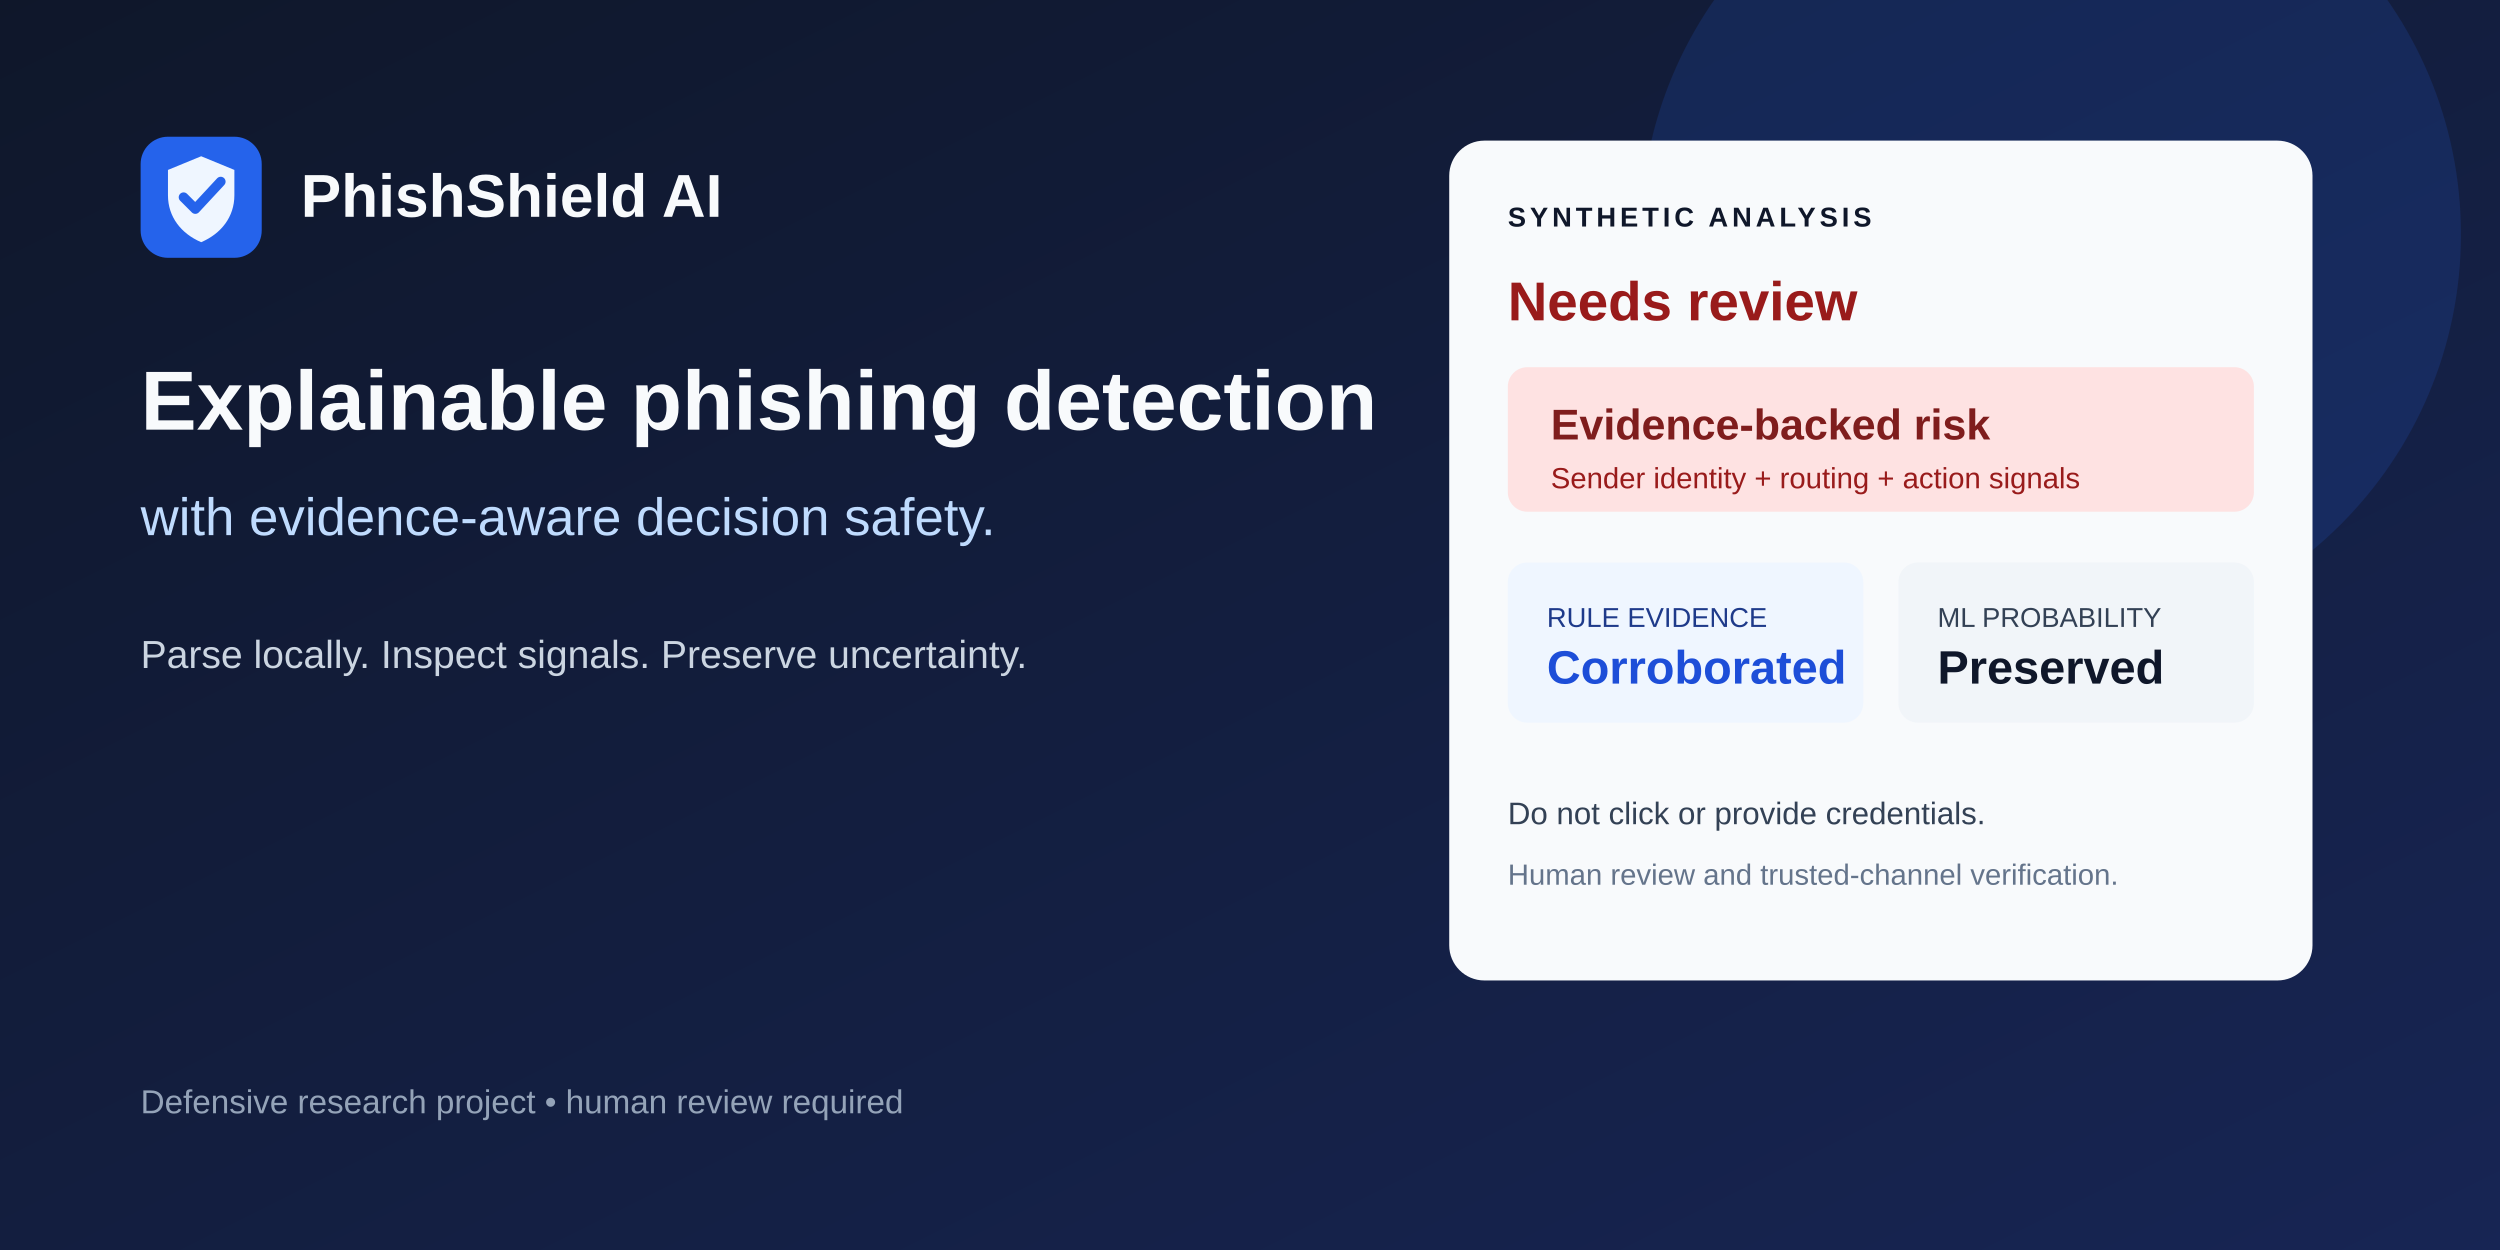
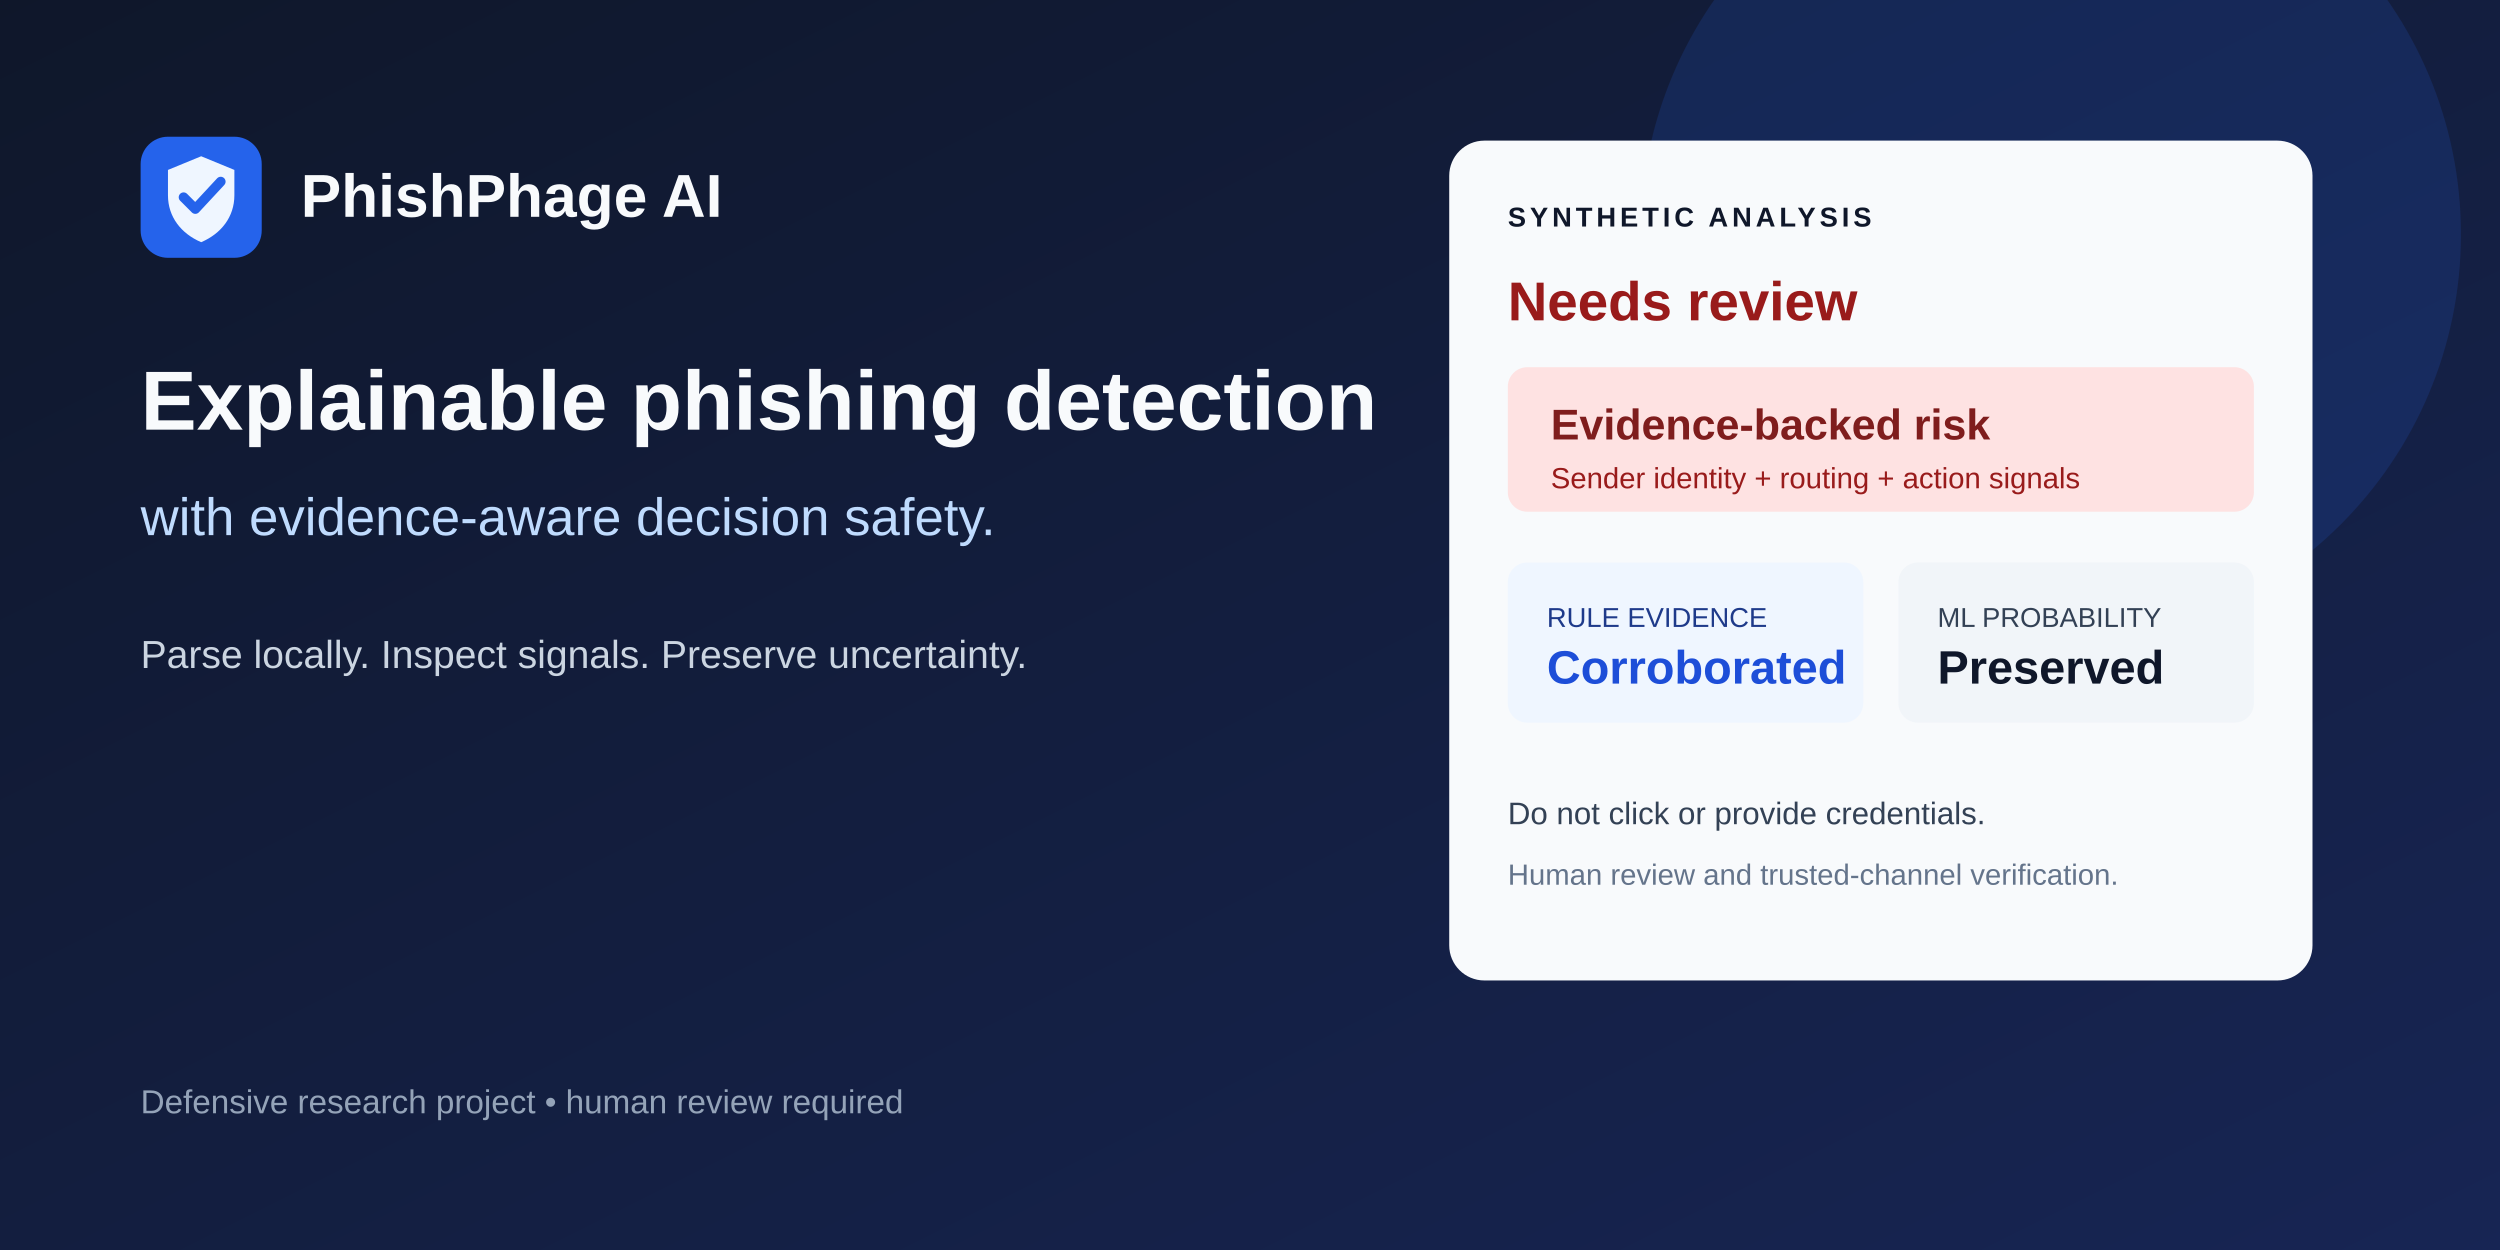
<svg xmlns="http://www.w3.org/2000/svg" width="1280" height="640" viewBox="0 0 1280 640" role="img" aria-labelledby="title desc">
  <defs>
    <linearGradient id="bg" x1="0" x2="1" y1="0" y2="1">
      <stop offset="0" stop-color="#0F172A" />
      <stop offset="1" stop-color="#172554" />
    </linearGradient>
  </defs>
  <rect width="1280" height="640" fill="url(#bg)" />
  <circle cx="1050" cy="120" r="210" fill="#2563EB" opacity=".16" />
  <g transform="translate(72 70)">
    <rect width="62" height="62" rx="14" fill="#2563EB" />
    <path d="M31 10 48 17v13c0 11-6.7 19.6-17 24C20.7 49.6 14 41 14 30V17l17-7Z" fill="#EFF6FF" />
    <path d="m22 31 6 6 13-14" fill="none" stroke="#2563EB" stroke-linecap="round" stroke-linejoin="round" stroke-width="5" />
-     <text x="82" y="41" fill="#F8FAFC" font-family="Arial, sans-serif" font-size="31" font-weight="700">PhishShield AI</text>
+     <text x="82" y="41" fill="#F8FAFC" font-family="Arial, sans-serif" font-size="31" font-weight="700">PhishPhage AI</text>
  </g>
  <text x="72" y="220" fill="#F8FAFC" font-family="Arial, sans-serif" font-size="43" font-weight="700">Explainable phishing detection</text>
  <text x="72" y="274" fill="#BFDBFE" font-family="Arial, sans-serif" font-size="27">with evidence-aware decision safety.</text>
  <text x="72" y="342" fill="#CBD5E1" font-family="Arial, sans-serif" font-size="20">Parse locally. Inspect signals. Preserve uncertainty.</text>
  <g transform="translate(742 72)">
    <rect width="442" height="430" rx="18" fill="#F8FAFC" />
    <text x="30" y="44" fill="#0F172A" font-family="Arial, sans-serif" font-size="14" font-weight="700" letter-spacing="2">SYNTHETIC ANALYSIS</text>
    <text x="30" y="92" fill="#991B1B" font-family="Arial, sans-serif" font-size="28" font-weight="700">Needs review</text>
    <rect x="30" y="116" width="382" height="74" rx="10" fill="#FEE2E2" />
    <text x="52" y="153" fill="#7F1D1D" font-family="Arial, sans-serif" font-size="22" font-weight="700">Evidence-backed risk</text>
    <text x="52" y="178" fill="#991B1B" font-family="Arial, sans-serif" font-size="15">Sender identity + routing + action signals</text>
    <rect x="30" y="216" width="182" height="82" rx="10" fill="#EFF6FF" />
    <text x="50" y="249" fill="#1E3A8A" font-family="Arial, sans-serif" font-size="14">RULE EVIDENCE</text>
    <text x="50" y="278" fill="#1D4ED8" font-family="Arial, sans-serif" font-size="24" font-weight="700">Corroborated</text>
    <rect x="230" y="216" width="182" height="82" rx="10" fill="#F1F5F9" />
    <text x="250" y="249" fill="#334155" font-family="Arial, sans-serif" font-size="14">ML PROBABILITY</text>
    <text x="250" y="278" fill="#0F172A" font-family="Arial, sans-serif" font-size="24" font-weight="700">Preserved</text>
    <text x="30" y="350" fill="#334155" font-family="Arial, sans-serif" font-size="16">Do not click or provide credentials.</text>
    <text x="30" y="381" fill="#64748B" font-family="Arial, sans-serif" font-size="15">Human review and trusted-channel verification.</text>
  </g>
  <text x="72" y="570" fill="#94A3B8" font-family="Arial, sans-serif" font-size="17">Defensive research project • human review required</text>
</svg>
